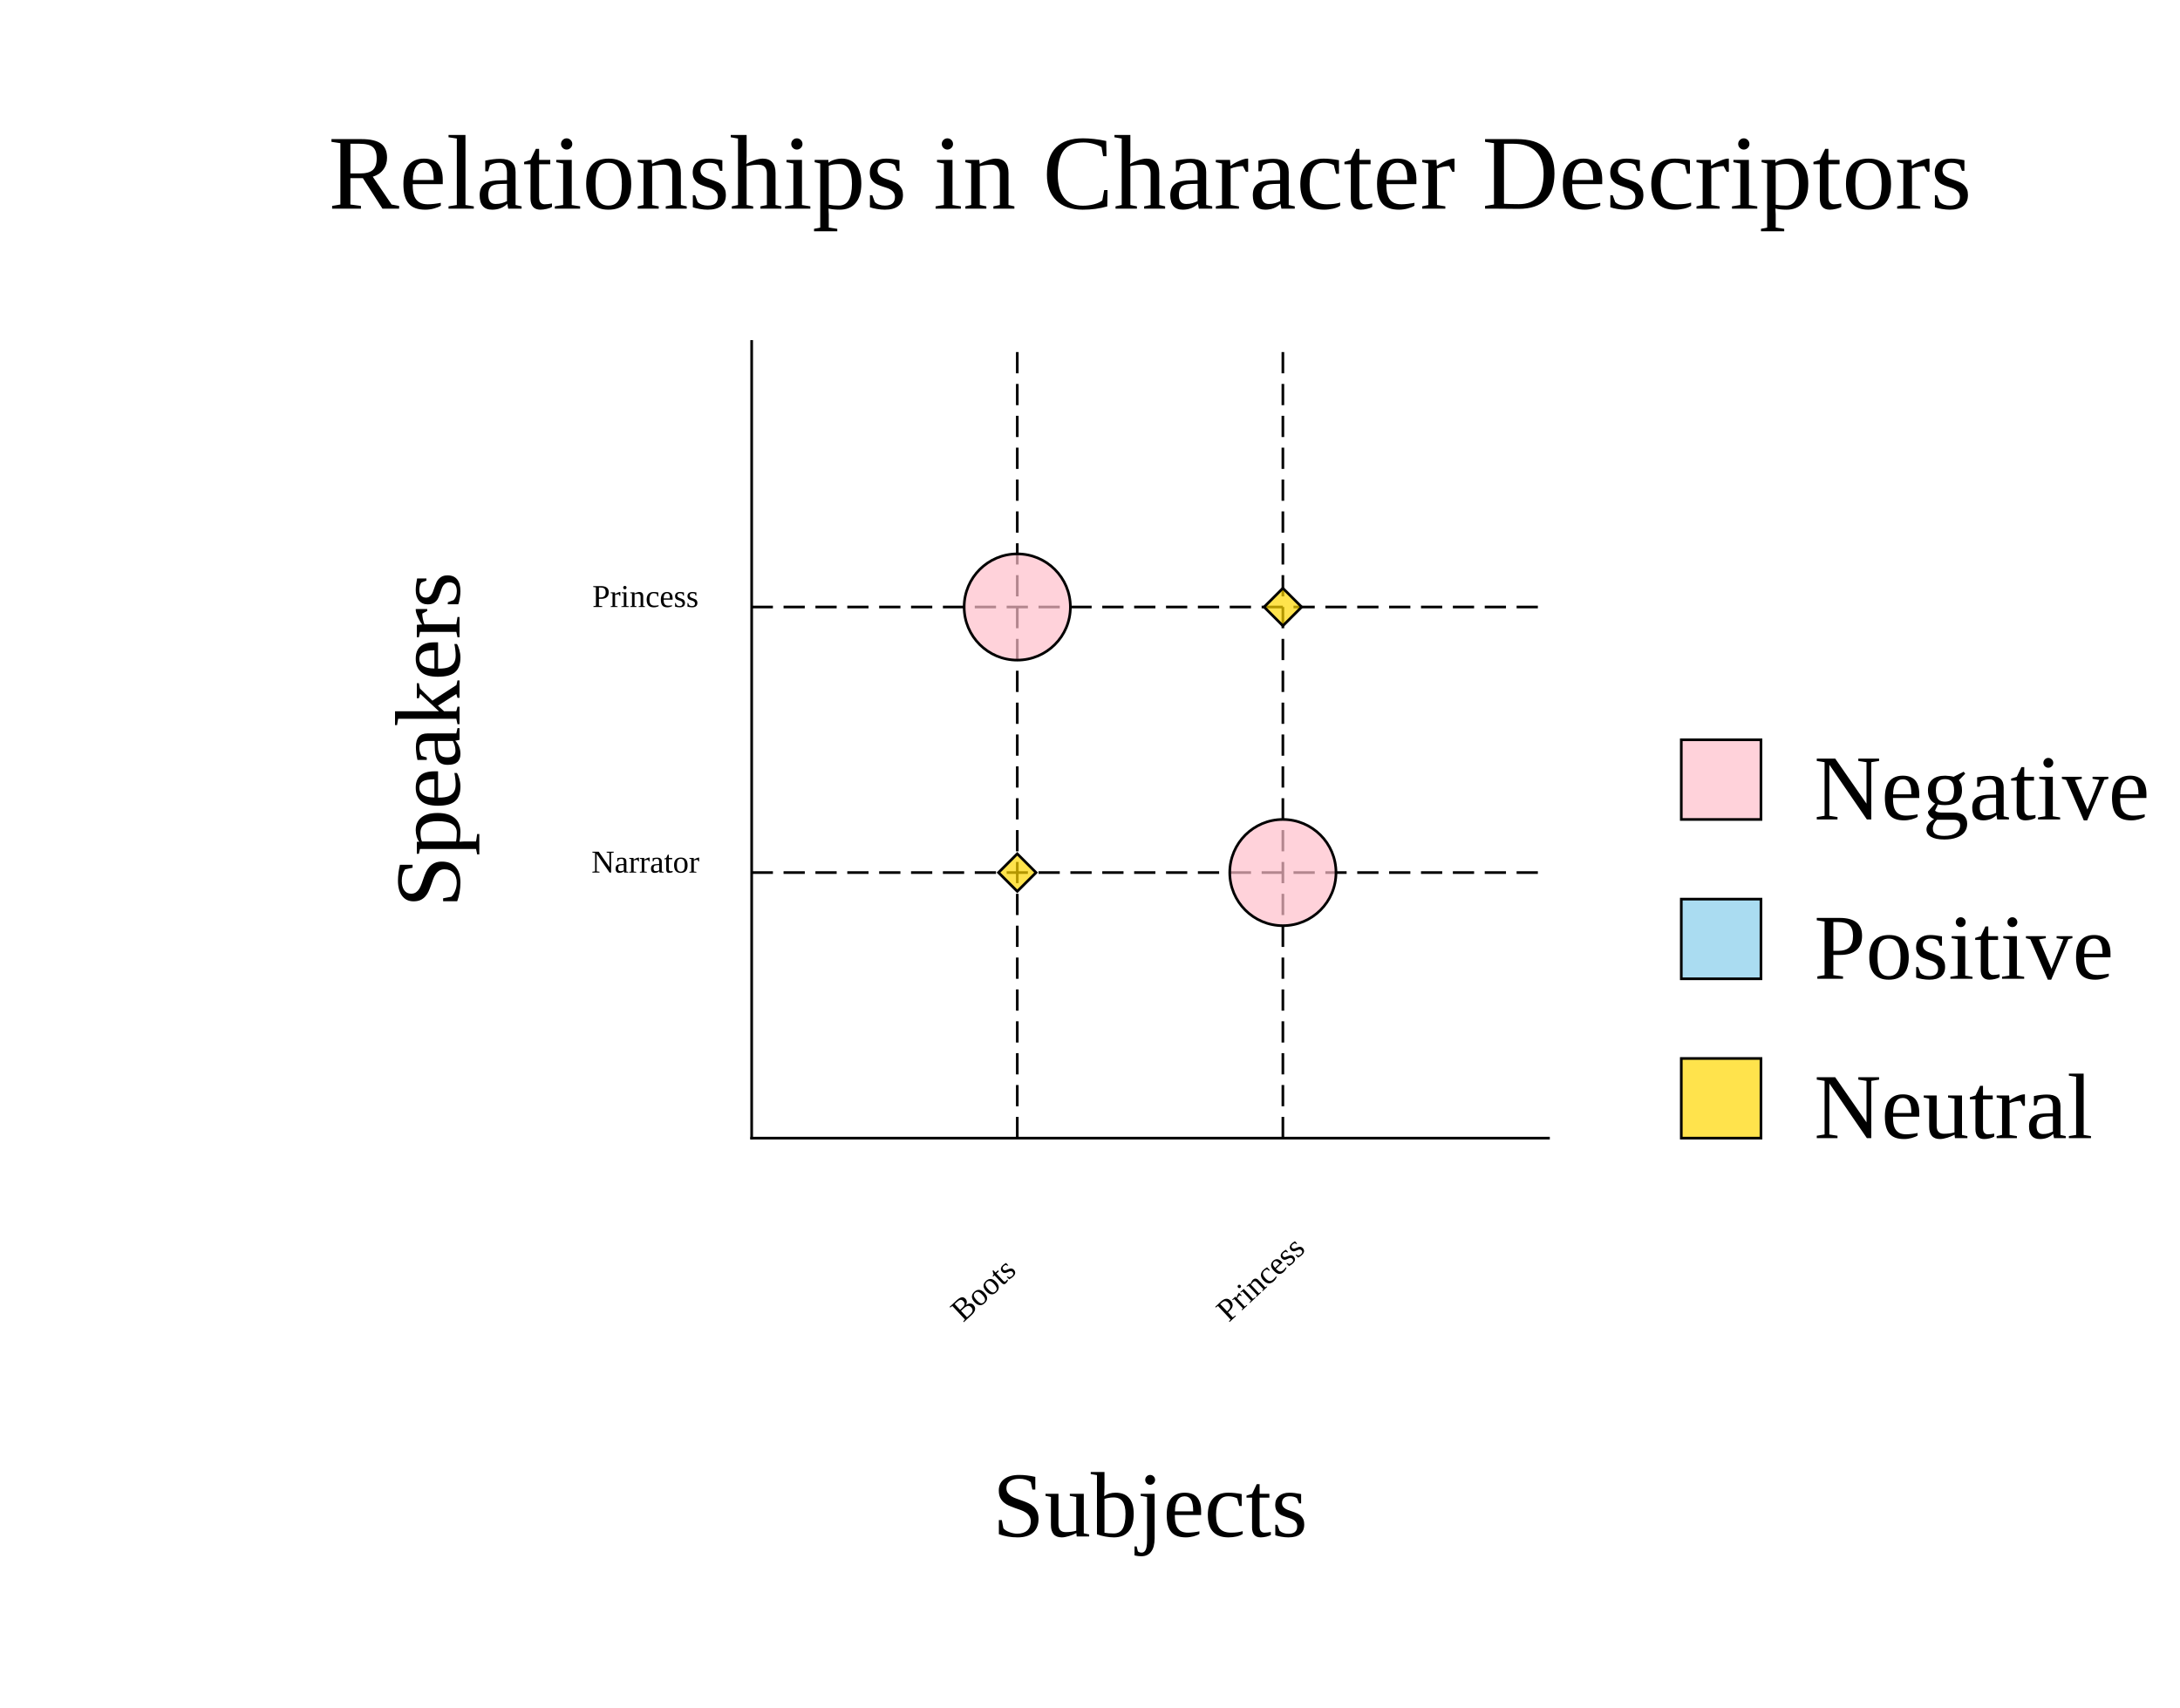
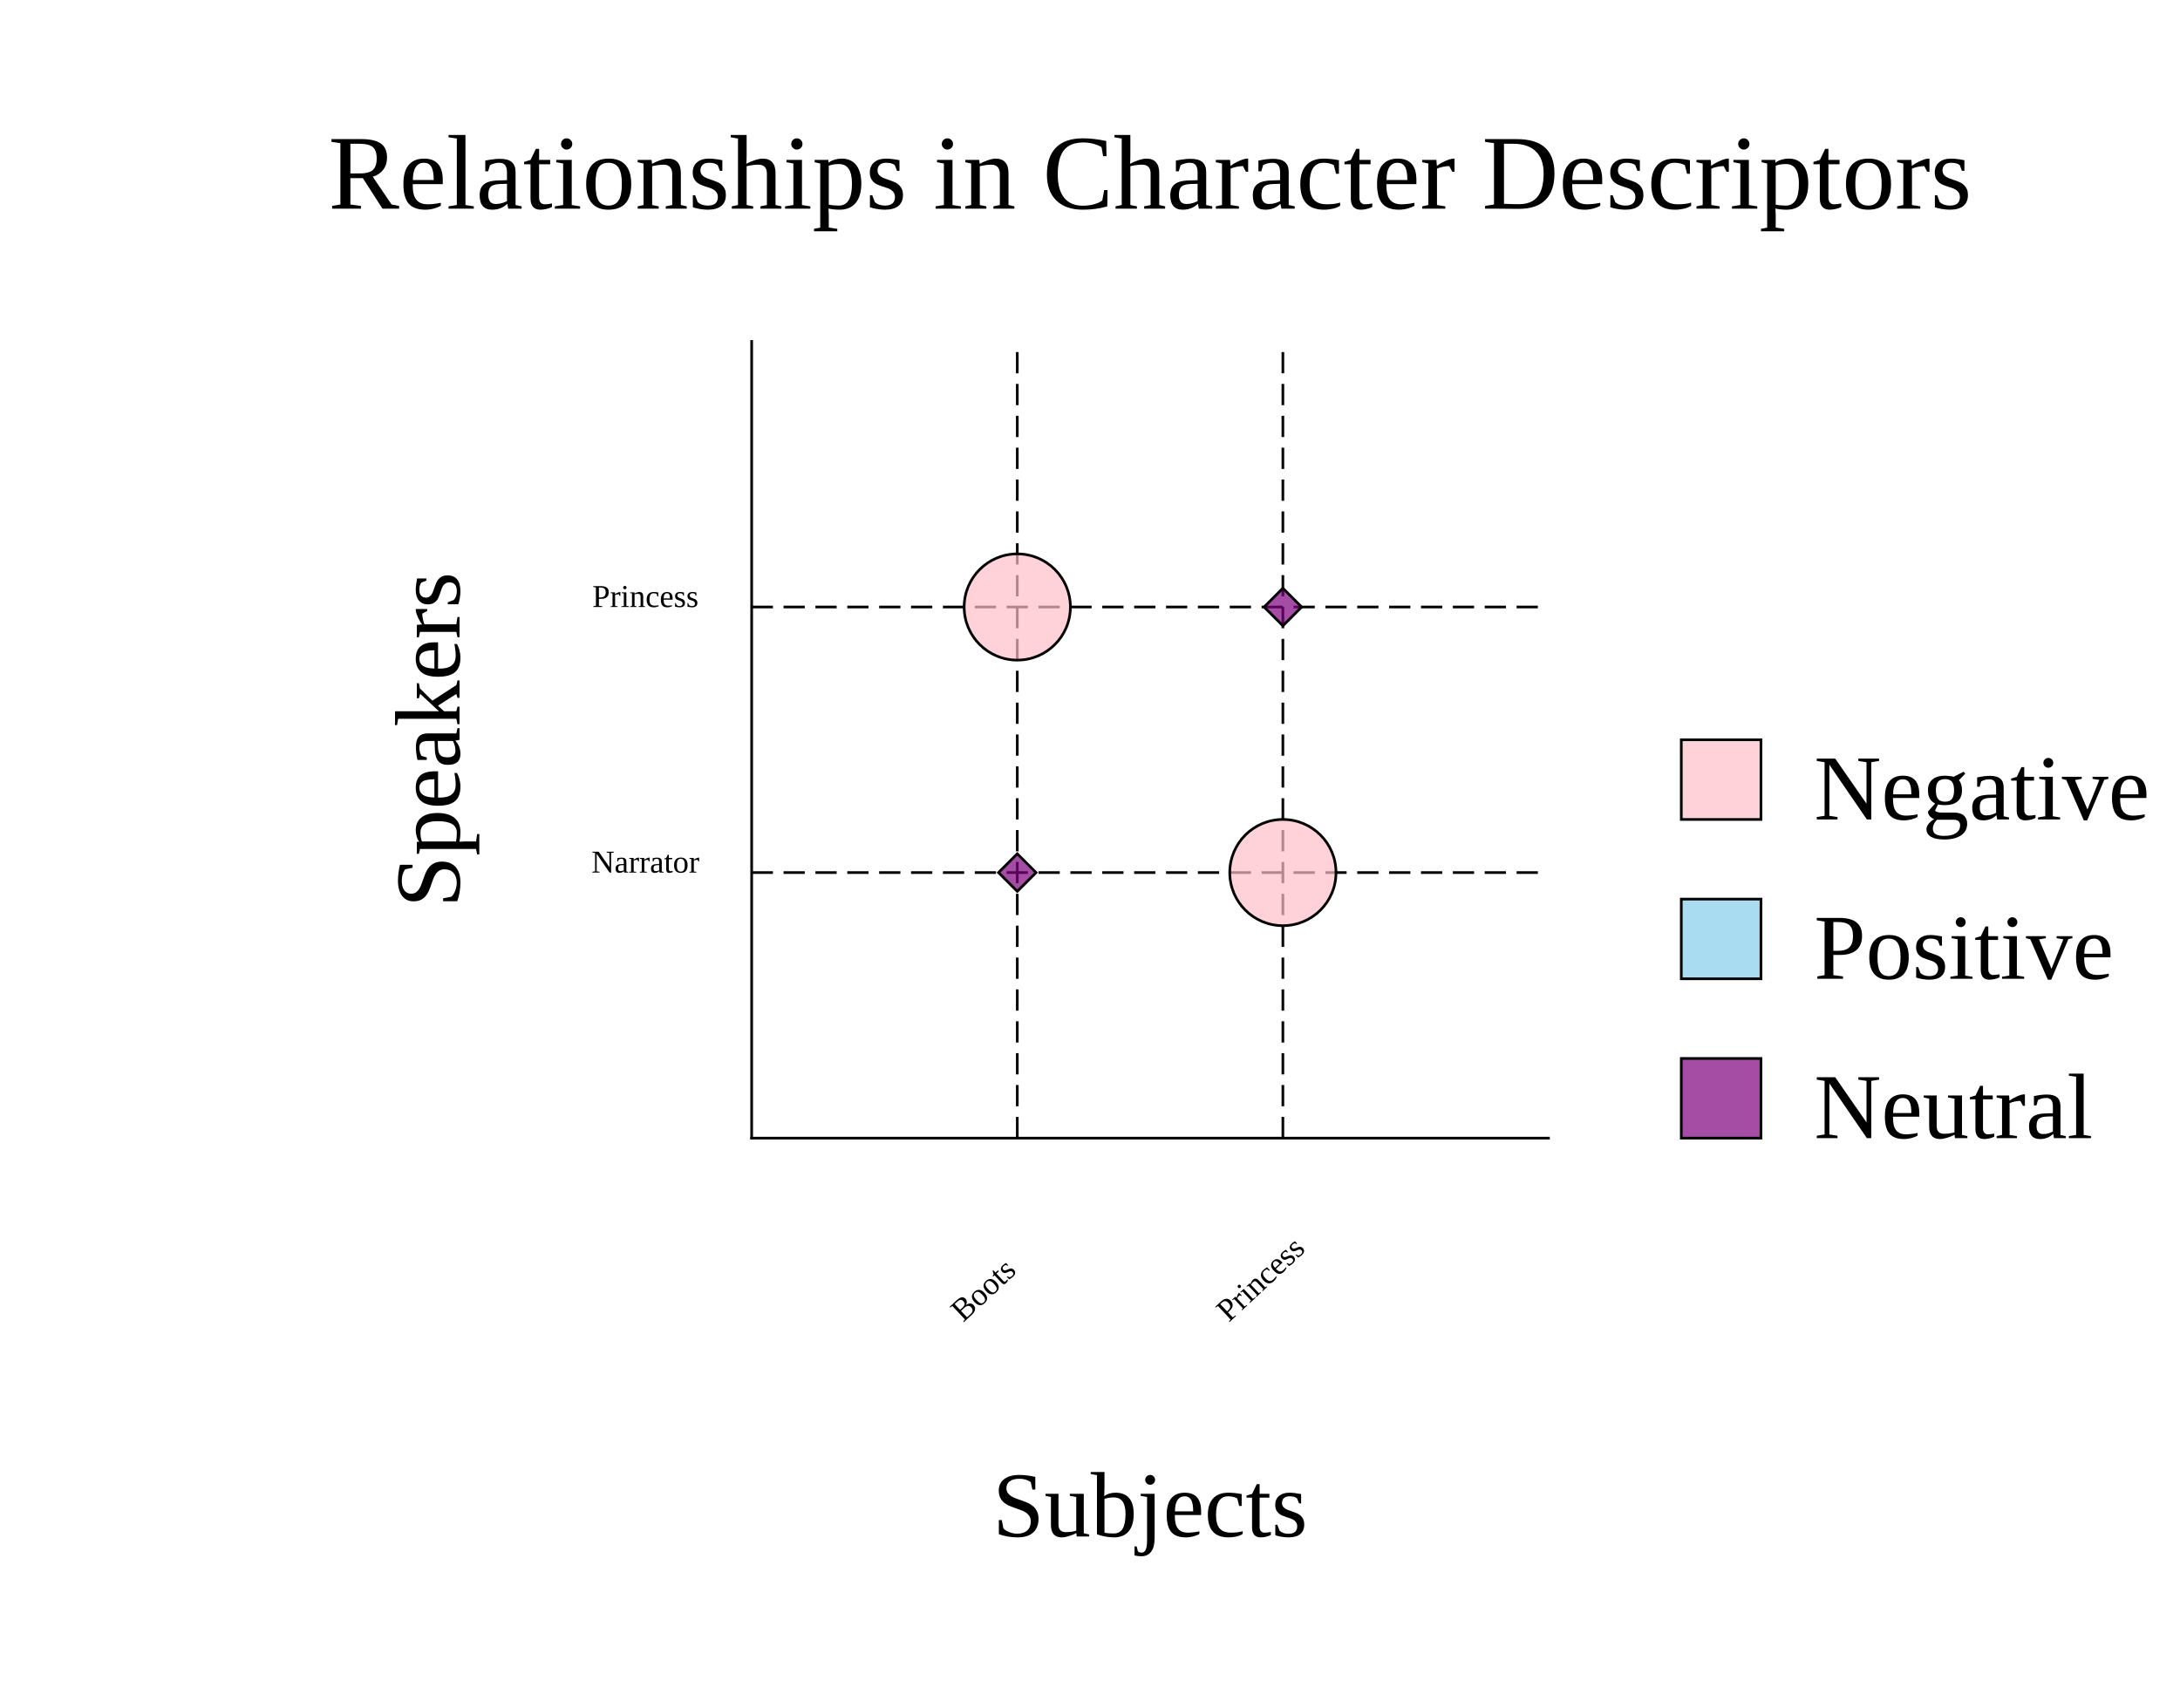
<svg xmlns="http://www.w3.org/2000/svg" height="450" width="100%">
  <g transform="translate(150, 300) scale(.7)">
    <line x1="0" x2="300" y1="0" y2="0" stroke="black" stroke-width="1" stroke-linecap="square" />
    <line x1="0" x2="0" y1="0" y2="-300" stroke="black" stroke-width="1" stroke-linecap="square" />
    <text x="100" y="20" text-anchor="middle" transform="rotate(227, 100, 45)" writing-mode="tb">Boots</text>
    <line x1="100" x2="100" y1="0" y2="-300" stroke="black" stroke-dasharray="8 4" stroke-width="1" />
    <text x="200" y="20" text-anchor="middle" transform="rotate(227, 200, 45)" writing-mode="tb">Princess</text>
    <line x1="200" x2="200" y1="0" y2="-300" stroke="black" stroke-dasharray="8 4" stroke-width="1" />
    <text x="-40" y="-100" text-anchor="middle">Narrator</text>
    <line x1="0" x2="300" y1="-100" y2="-100" stroke="black" stroke-dasharray="8 4" stroke-width="1" />
    <text x="-40" y="-200" text-anchor="middle">Princess</text>
    <line x1="0" x2="300" y1="-200" y2="-200" stroke="black" stroke-dasharray="8 4" stroke-width="1" />
    <text x="150" y="-350" font-size="40" text-anchor="middle">
                        Relationships in Character Descriptors 
                    </text>
    <text x="-110" y="-150" font-size="35" transform="rotate(-90 -110, -150)" text-anchor="middle">
                        Speakers </text>
    <text x="150" y="150" font-size="35" text-anchor="middle">
                        Subjects </text>
    <rect x="350" y="-90" width="30" height="30" fill-opacity="0.7" fill="skyblue" stroke="black" />
    <rect x="350" y="-150" width="30" height="30" fill-opacity="0.7" fill="pink" stroke="black" />
-     <rect x="350" y="-30" width="30" height="30" fill-opacity="0.7" fill="gold" stroke="black" />
+     <rect x="350" y="-30" width="30" height="30" fill-opacity="0.7" fill="purple" stroke="black" />
    <text x="400" y="-60" font-size="35" text-anchor="start">Positive</text>
    <text x="400" y="-120" font-size="35" text-anchor="start">Negative</text>
    <text x="400" y="-0" font-size="35" text-anchor="start">Neutral</text>
-     <rect x="95" y="-105" width="10" height="10" fill="gold" fill-opacity=".7" stroke="black" transform="rotate(45 100, -100)" />
+     <rect x="95" y="-105" width="10" height="10" fill="purple" fill-opacity=".7" stroke="black" transform="rotate(45 100, -100)" />
    <circle cx="100" cy="-100" r="0" fill="pink" fill-opacity=".7" stroke="black" />
    <circle cx="100" cy="-200" r="20" fill="pink" fill-opacity=".7" stroke="black" />
    <circle cx="200" cy="-100" r="20" fill="pink" fill-opacity=".7" stroke="black" />
-     <rect x="195" y="-205" width="10" height="10" fill="gold" fill-opacity=".7" stroke="black" transform="rotate(45 200, -200)" />
+     <rect x="195" y="-205" width="10" height="10" fill="purple" fill-opacity=".7" stroke="black" transform="rotate(45 200, -200)" />
    <circle cx="200" cy="-200" r="0" fill="pink" fill-opacity=".7" stroke="black" />
  </g>
</svg>
